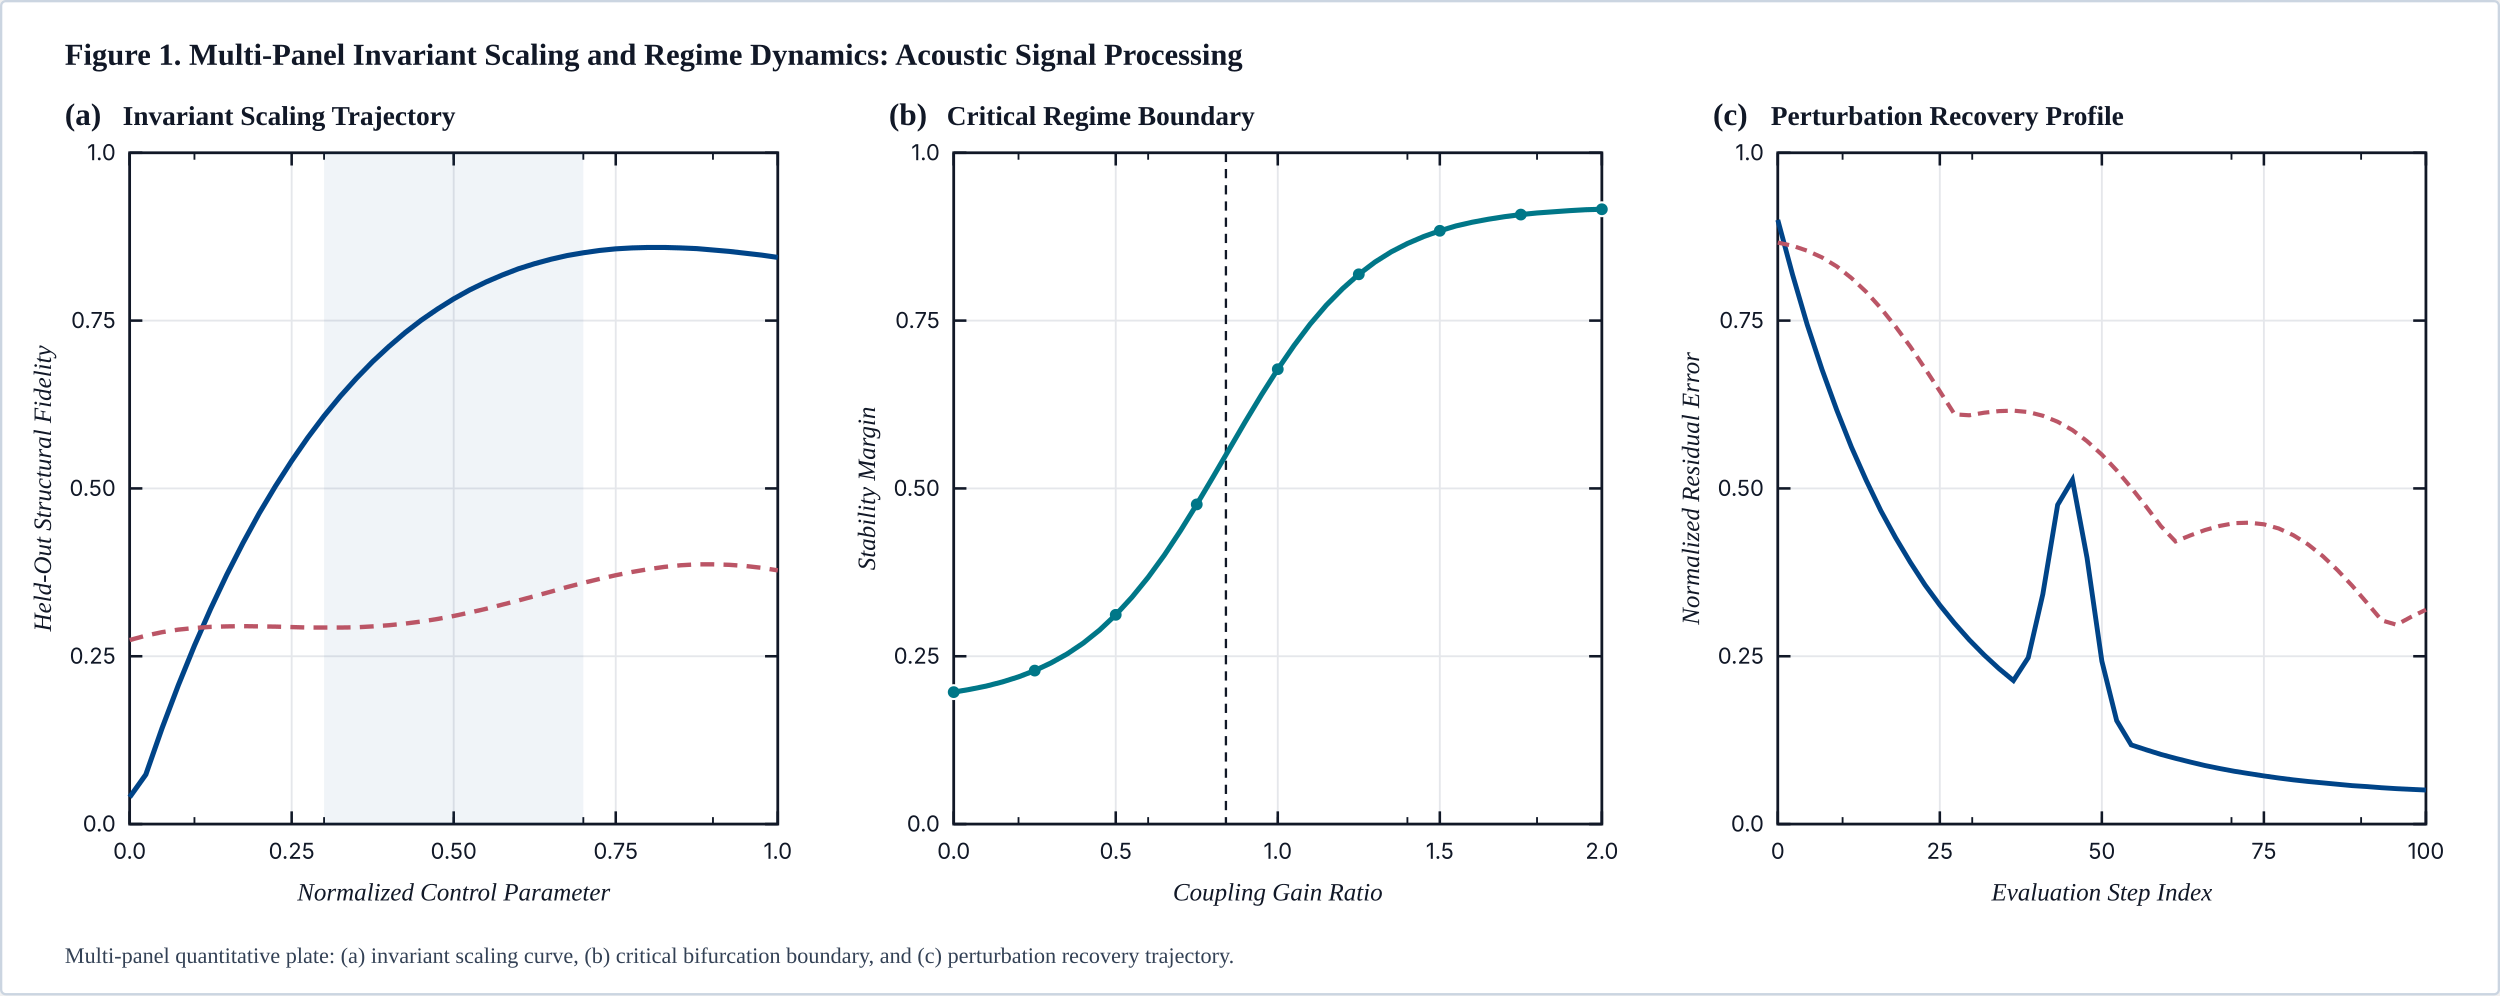
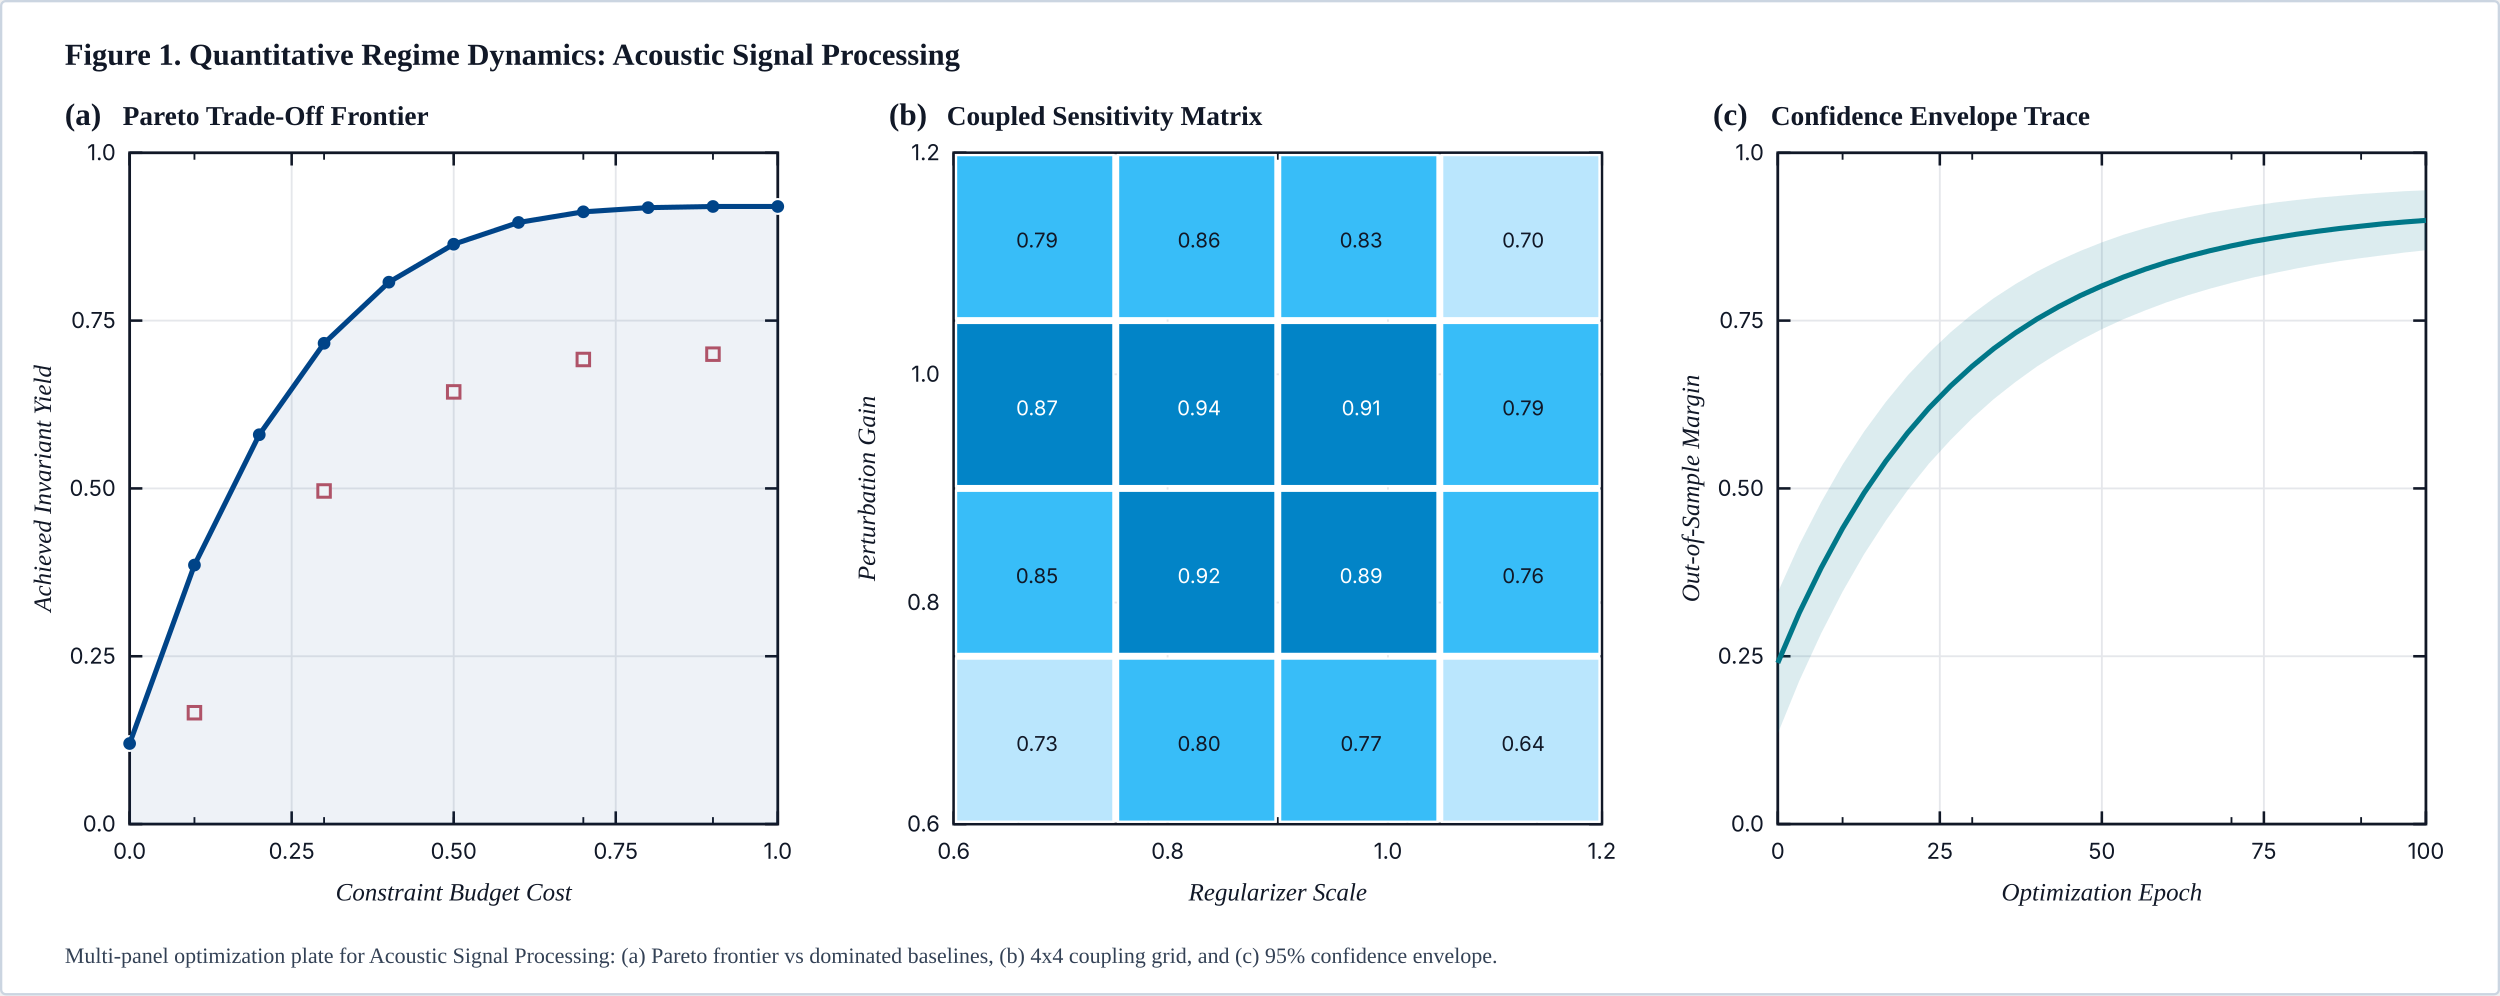
- <svg xmlns="http://www.w3.org/2000/svg" viewBox="0 0 1080 430" width="1080" height="430" role="img" data-figure-style="journal-multipanel">
+ <svg xmlns="http://www.w3.org/2000/svg" viewBox="0 0 1080 430" width="1080" height="430" role="img" data-figure-style="journal-multipanel" data-figure-family="frontier_fam_1">
  <rect x="0.5" y="0.5" width="1079" height="429" rx="2" fill="#ffffff" stroke="#cbd5e1" stroke-width="1" />
-   <text x="28" y="28" fill="#111827" font-family="Georgia, 'Times New Roman', serif" font-size="13.2" font-weight="700">Figure 1. Multi-Panel Invariant Scaling and Regime Dynamics: Acoustic Signal Processing</text>
+   <text x="28" y="28" fill="#111827" font-family="Georgia, 'Times New Roman', serif" font-size="13.2" font-weight="700">Figure 1. Quantitative Regime Dynamics: Acoustic Signal Processing</text>
  <text x="28.0" y="54.0" fill="#111827" font-family="Georgia, 'Times New Roman', serif" font-size="13.5" font-weight="700">(a)</text>
-   <text x="53.0" y="54.0" fill="#111827" font-family="Georgia, 'Times New Roman', serif" font-size="11.8" font-weight="600">Invariant Scaling Trajectory</text>
+   <text x="53.0" y="54.0" fill="#111827" font-family="Georgia, 'Times New Roman', serif" font-size="11.8" font-weight="600">Pareto Trade-Off Frontier</text>
  <line x1="56.0" y1="356.0" x2="336.0" y2="356.0" stroke="#e5e7eb" stroke-width="0.8" />
  <line x1="56.0" y1="283.5" x2="336.0" y2="283.5" stroke="#e5e7eb" stroke-width="0.8" />
  <line x1="56.0" y1="211.0" x2="336.0" y2="211.0" stroke="#e5e7eb" stroke-width="0.8" />
  <line x1="56.0" y1="138.5" x2="336.0" y2="138.5" stroke="#e5e7eb" stroke-width="0.8" />
  <line x1="56.0" y1="66.0" x2="336.0" y2="66.0" stroke="#e5e7eb" stroke-width="0.8" />
  <line x1="56.0" y1="66.0" x2="56.0" y2="356.0" stroke="#e5e7eb" stroke-width="0.8" />
  <line x1="126.0" y1="66.0" x2="126.0" y2="356.0" stroke="#e5e7eb" stroke-width="0.8" />
  <line x1="196.0" y1="66.0" x2="196.0" y2="356.0" stroke="#e5e7eb" stroke-width="0.8" />
  <line x1="266.0" y1="66.0" x2="266.0" y2="356.0" stroke="#e5e7eb" stroke-width="0.8" />
  <line x1="336.0" y1="66.0" x2="336.0" y2="356.0" stroke="#e5e7eb" stroke-width="0.8" />
  <rect x="56.0" y="66.0" width="280.0" height="290.0" fill="none" stroke="#111827" stroke-width="1.2" />
  <line x1="56.0" y1="356.0" x2="56.0" y2="350.5" stroke="#111827" stroke-width="1.1" />
  <line x1="56.0" y1="66.0" x2="56.0" y2="71.5" stroke="#111827" stroke-width="1.1" />
  <text x="56.0" y="371.0" text-anchor="middle" fill="#111827" font-family="Inter, 'Helvetica Neue', Arial, sans-serif" font-size="9.5">0.0</text>
  <line x1="126.0" y1="356.0" x2="126.0" y2="350.5" stroke="#111827" stroke-width="1.1" />
  <line x1="126.0" y1="66.0" x2="126.0" y2="71.5" stroke="#111827" stroke-width="1.1" />
  <text x="126.0" y="371.0" text-anchor="middle" fill="#111827" font-family="Inter, 'Helvetica Neue', Arial, sans-serif" font-size="9.5">0.25</text>
  <line x1="196.0" y1="356.0" x2="196.0" y2="350.5" stroke="#111827" stroke-width="1.1" />
  <line x1="196.0" y1="66.0" x2="196.0" y2="71.5" stroke="#111827" stroke-width="1.1" />
  <text x="196.0" y="371.0" text-anchor="middle" fill="#111827" font-family="Inter, 'Helvetica Neue', Arial, sans-serif" font-size="9.5">0.50</text>
  <line x1="266.0" y1="356.0" x2="266.0" y2="350.5" stroke="#111827" stroke-width="1.1" />
  <line x1="266.0" y1="66.0" x2="266.0" y2="71.5" stroke="#111827" stroke-width="1.1" />
  <text x="266.0" y="371.0" text-anchor="middle" fill="#111827" font-family="Inter, 'Helvetica Neue', Arial, sans-serif" font-size="9.5">0.75</text>
  <line x1="336.0" y1="356.0" x2="336.0" y2="350.5" stroke="#111827" stroke-width="1.1" />
  <line x1="336.0" y1="66.0" x2="336.0" y2="71.5" stroke="#111827" stroke-width="1.1" />
  <text x="336.0" y="371.0" text-anchor="middle" fill="#111827" font-family="Inter, 'Helvetica Neue', Arial, sans-serif" font-size="9.5">1.0</text>
  <line x1="84.0" y1="356.0" x2="84.0" y2="353.0" stroke="#111827" stroke-width="0.8" />
  <line x1="84.0" y1="66.0" x2="84.0" y2="69.0" stroke="#111827" stroke-width="0.8" />
  <line x1="140.0" y1="356.0" x2="140.0" y2="353.0" stroke="#111827" stroke-width="0.8" />
  <line x1="140.0" y1="66.0" x2="140.0" y2="69.0" stroke="#111827" stroke-width="0.8" />
  <line x1="196.0" y1="356.0" x2="196.0" y2="353.0" stroke="#111827" stroke-width="0.8" />
  <line x1="196.0" y1="66.0" x2="196.0" y2="69.0" stroke="#111827" stroke-width="0.8" />
  <line x1="252.0" y1="356.0" x2="252.0" y2="353.0" stroke="#111827" stroke-width="0.8" />
  <line x1="252.0" y1="66.0" x2="252.0" y2="69.0" stroke="#111827" stroke-width="0.8" />
  <line x1="308.0" y1="356.0" x2="308.0" y2="353.0" stroke="#111827" stroke-width="0.8" />
  <line x1="308.0" y1="66.0" x2="308.0" y2="69.0" stroke="#111827" stroke-width="0.8" />
  <line x1="56.0" y1="356.0" x2="61.5" y2="356.0" stroke="#111827" stroke-width="1.1" />
  <line x1="336.0" y1="356.0" x2="330.5" y2="356.0" stroke="#111827" stroke-width="1.1" />
  <text x="50.0" y="359.2" text-anchor="end" fill="#111827" font-family="Inter, 'Helvetica Neue', Arial, sans-serif" font-size="9.5">0.0</text>
  <line x1="56.0" y1="283.5" x2="61.5" y2="283.5" stroke="#111827" stroke-width="1.1" />
  <line x1="336.0" y1="283.5" x2="330.5" y2="283.5" stroke="#111827" stroke-width="1.1" />
  <text x="50.0" y="286.7" text-anchor="end" fill="#111827" font-family="Inter, 'Helvetica Neue', Arial, sans-serif" font-size="9.5">0.25</text>
  <line x1="56.0" y1="211.0" x2="61.5" y2="211.0" stroke="#111827" stroke-width="1.1" />
  <line x1="336.0" y1="211.0" x2="330.5" y2="211.0" stroke="#111827" stroke-width="1.1" />
  <text x="50.0" y="214.2" text-anchor="end" fill="#111827" font-family="Inter, 'Helvetica Neue', Arial, sans-serif" font-size="9.5">0.50</text>
  <line x1="56.0" y1="138.5" x2="61.5" y2="138.5" stroke="#111827" stroke-width="1.1" />
  <line x1="336.0" y1="138.5" x2="330.5" y2="138.5" stroke="#111827" stroke-width="1.1" />
  <text x="50.0" y="141.7" text-anchor="end" fill="#111827" font-family="Inter, 'Helvetica Neue', Arial, sans-serif" font-size="9.5">0.75</text>
  <line x1="56.0" y1="66.0" x2="61.5" y2="66.0" stroke="#111827" stroke-width="1.1" />
  <line x1="336.0" y1="66.0" x2="330.5" y2="66.0" stroke="#111827" stroke-width="1.1" />
  <text x="50.0" y="69.2" text-anchor="end" fill="#111827" font-family="Inter, 'Helvetica Neue', Arial, sans-serif" font-size="9.5">1.0</text>
-   <text x="196.0" y="389.0" text-anchor="middle" fill="#111827" font-family="Georgia, 'Times New Roman', serif" font-size="10.8" font-style="italic">Normalized Control Parameter</text>
-   <text x="22.0" y="211.0" text-anchor="middle" transform="rotate(-90 22.0 211.0)" fill="#111827" font-family="Georgia, 'Times New Roman', serif" font-size="10.8" font-style="italic">Held-Out Structural Fidelity</text>
-   <rect x="140.0" y="66.0" width="112.0" height="290.0" fill="#004488" fill-opacity="0.06" />
-   <path d="M56.0,344.4 L63.0,334.6 L70.0,314.6 L77.0,296.1 L84.0,278.9 L91.0,263.0 L98.0,248.2 L105.0,234.5 L112.0,221.7 L119.0,210.0 L126.0,199.1 L133.0,189.0 L140.0,179.7 L147.0,171.2 L154.0,163.4 L161.0,156.2 L168.0,149.7 L175.0,143.7 L182.0,138.3 L189.0,133.5 L196.0,129.1 L203.0,125.2 L210.0,121.8 L217.0,118.8 L224.0,116.1 L231.0,113.9 L238.0,112.0 L245.0,110.4 L252.0,109.2 L259.0,108.2 L266.0,107.5 L273.0,107.1 L280.0,106.9 L287.0,106.9 L294.0,107.1 L301.0,107.4 L308.0,108.0 L315.0,108.6 L322.0,109.4 L329.0,110.2 L336.0,111.2" fill="none" stroke="#004488" stroke-width="2.2" />
-   <path d="M56.0,276.5 L63.0,274.6 L70.0,273.1 L77.0,272.0 L84.0,271.3 L91.0,270.8 L98.0,270.6 L105.0,270.5 L112.0,270.6 L119.0,270.7 L126.0,270.9 L133.0,271.1 L140.0,271.1 L147.0,271.1 L154.0,271.0 L161.0,270.6 L168.0,270.1 L175.0,269.4 L182.0,268.5 L189.0,267.4 L196.0,266.1 L203.0,264.6 L210.0,263.0 L217.0,261.2 L224.0,259.4 L231.0,257.5 L238.0,255.6 L245.0,253.6 L252.0,251.8 L259.0,250.1 L266.0,248.5 L273.0,247.1 L280.0,245.9 L287.0,244.9 L294.0,244.2 L301.0,243.8 L308.0,243.8 L315.0,244.0 L322.0,244.5 L329.0,245.3 L336.0,246.4" fill="none" stroke="#bb5566" stroke-width="1.9" stroke-dasharray="6 4" />
+   <text x="196.0" y="389.0" text-anchor="middle" fill="#111827" font-family="Georgia, 'Times New Roman', serif" font-size="10.8" font-style="italic">Constraint Budget Cost</text>
+   <text x="22.0" y="211.0" text-anchor="middle" transform="rotate(-90 22.0 211.0)" fill="#111827" font-family="Georgia, 'Times New Roman', serif" font-size="10.8" font-style="italic">Achieved Invariant Yield</text>
+   <circle cx="56.0" cy="321.2" r="3.2" fill="#004488" stroke="#ffffff" stroke-width="0.9" />
+   <circle cx="84.0" cy="244.1" r="3.2" fill="#004488" stroke="#ffffff" stroke-width="0.9" />
+   <rect x="81.3" y="305.2" width="5.4" height="5.4" fill="#ffffff" stroke="#bb5566" stroke-width="1.3" />
+   <circle cx="112.0" cy="187.8" r="3.2" fill="#004488" stroke="#ffffff" stroke-width="0.9" />
+   <circle cx="140.0" cy="148.3" r="3.2" fill="#004488" stroke="#ffffff" stroke-width="0.9" />
+   <rect x="137.3" y="209.4" width="5.4" height="5.4" fill="#ffffff" stroke="#bb5566" stroke-width="1.3" />
+   <circle cx="168.0" cy="121.9" r="3.2" fill="#004488" stroke="#ffffff" stroke-width="0.9" />
+   <circle cx="196.0" cy="105.5" r="3.2" fill="#004488" stroke="#ffffff" stroke-width="0.9" />
+   <rect x="193.3" y="166.6" width="5.4" height="5.4" fill="#ffffff" stroke="#bb5566" stroke-width="1.3" />
+   <circle cx="224.0" cy="96.1" r="3.2" fill="#004488" stroke="#ffffff" stroke-width="0.9" />
+   <circle cx="252.0" cy="91.5" r="3.2" fill="#004488" stroke="#ffffff" stroke-width="0.9" />
+   <rect x="249.3" y="152.6" width="5.4" height="5.4" fill="#ffffff" stroke="#bb5566" stroke-width="1.3" />
+   <circle cx="280.0" cy="89.7" r="3.2" fill="#004488" stroke="#ffffff" stroke-width="0.9" />
+   <circle cx="308.0" cy="89.2" r="3.2" fill="#004488" stroke="#ffffff" stroke-width="0.9" />
+   <rect x="305.3" y="150.3" width="5.4" height="5.4" fill="#ffffff" stroke="#bb5566" stroke-width="1.3" />
+   <circle cx="336.0" cy="89.2" r="3.2" fill="#004488" stroke="#ffffff" stroke-width="0.9" />
+   <polygon points="56.0,356.0 56.0,321.2 84.0,244.1 112.0,187.8 140.0,148.3 168.0,121.9 196.0,105.5 224.0,96.1 252.0,91.5 280.0,89.7 308.0,89.2 336.0,89.2 336.0,356.0" fill="#004488" fill-opacity="0.07" />
+   <path d="M56.0,321.2 L84.0,244.1 L112.0,187.8 L140.0,148.3 L168.0,121.9 L196.0,105.5 L224.0,96.1 L252.0,91.5 L280.0,89.7 L308.0,89.2 L336.0,89.2" fill="none" stroke="#004488" stroke-width="2.2" />
  <text x="384.0" y="54.0" fill="#111827" font-family="Georgia, 'Times New Roman', serif" font-size="13.5" font-weight="700">(b)</text>
-   <text x="409.0" y="54.0" fill="#111827" font-family="Georgia, 'Times New Roman', serif" font-size="11.8" font-weight="600">Critical Regime Boundary</text>
+   <text x="409.0" y="54.0" fill="#111827" font-family="Georgia, 'Times New Roman', serif" font-size="11.8" font-weight="600">Coupled Sensitivity Matrix</text>
  <line x1="412.0" y1="356.0" x2="692.0" y2="356.0" stroke="#e5e7eb" stroke-width="0.8" />
-   <line x1="412.0" y1="283.5" x2="692.0" y2="283.5" stroke="#e5e7eb" stroke-width="0.8" />
-   <line x1="412.0" y1="211.0" x2="692.0" y2="211.0" stroke="#e5e7eb" stroke-width="0.8" />
-   <line x1="412.0" y1="138.5" x2="692.0" y2="138.5" stroke="#e5e7eb" stroke-width="0.8" />
+   <line x1="412.0" y1="260.3" x2="692.0" y2="260.3" stroke="#e5e7eb" stroke-width="0.8" />
+   <line x1="412.0" y1="161.7" x2="692.0" y2="161.7" stroke="#e5e7eb" stroke-width="0.8" />
  <line x1="412.0" y1="66.0" x2="692.0" y2="66.0" stroke="#e5e7eb" stroke-width="0.8" />
  <line x1="412.0" y1="66.0" x2="412.0" y2="356.0" stroke="#e5e7eb" stroke-width="0.8" />
-   <line x1="482.0" y1="66.0" x2="482.0" y2="356.0" stroke="#e5e7eb" stroke-width="0.8" />
-   <line x1="552.0" y1="66.0" x2="552.0" y2="356.0" stroke="#e5e7eb" stroke-width="0.8" />
-   <line x1="622.0" y1="66.0" x2="622.0" y2="356.0" stroke="#e5e7eb" stroke-width="0.8" />
+   <line x1="504.4" y1="66.0" x2="504.4" y2="356.0" stroke="#e5e7eb" stroke-width="0.8" />
+   <line x1="599.6" y1="66.0" x2="599.6" y2="356.0" stroke="#e5e7eb" stroke-width="0.8" />
  <line x1="692.0" y1="66.0" x2="692.0" y2="356.0" stroke="#e5e7eb" stroke-width="0.8" />
  <rect x="412.0" y="66.0" width="280.0" height="290.0" fill="none" stroke="#111827" stroke-width="1.2" />
  <line x1="412.0" y1="356.0" x2="412.0" y2="350.5" stroke="#111827" stroke-width="1.1" />
  <line x1="412.0" y1="66.0" x2="412.0" y2="71.5" stroke="#111827" stroke-width="1.1" />
-   <text x="412.0" y="371.0" text-anchor="middle" fill="#111827" font-family="Inter, 'Helvetica Neue', Arial, sans-serif" font-size="9.5">0.0</text>
-   <line x1="482.0" y1="356.0" x2="482.0" y2="350.5" stroke="#111827" stroke-width="1.1" />
-   <line x1="482.0" y1="66.0" x2="482.0" y2="71.5" stroke="#111827" stroke-width="1.1" />
-   <text x="482.0" y="371.0" text-anchor="middle" fill="#111827" font-family="Inter, 'Helvetica Neue', Arial, sans-serif" font-size="9.5">0.5</text>
-   <line x1="552.0" y1="356.0" x2="552.0" y2="350.5" stroke="#111827" stroke-width="1.1" />
-   <line x1="552.0" y1="66.0" x2="552.0" y2="71.5" stroke="#111827" stroke-width="1.1" />
-   <text x="552.0" y="371.0" text-anchor="middle" fill="#111827" font-family="Inter, 'Helvetica Neue', Arial, sans-serif" font-size="9.5">1.0</text>
-   <line x1="622.0" y1="356.0" x2="622.0" y2="350.5" stroke="#111827" stroke-width="1.1" />
-   <line x1="622.0" y1="66.0" x2="622.0" y2="71.5" stroke="#111827" stroke-width="1.1" />
-   <text x="622.0" y="371.0" text-anchor="middle" fill="#111827" font-family="Inter, 'Helvetica Neue', Arial, sans-serif" font-size="9.5">1.5</text>
+   <text x="412.0" y="371.0" text-anchor="middle" fill="#111827" font-family="Inter, 'Helvetica Neue', Arial, sans-serif" font-size="9.5">0.6</text>
+   <line x1="504.4" y1="356.0" x2="504.4" y2="350.5" stroke="#111827" stroke-width="1.1" />
+   <line x1="504.4" y1="66.0" x2="504.4" y2="71.5" stroke="#111827" stroke-width="1.1" />
+   <text x="504.4" y="371.0" text-anchor="middle" fill="#111827" font-family="Inter, 'Helvetica Neue', Arial, sans-serif" font-size="9.5">0.8</text>
+   <line x1="599.6" y1="356.0" x2="599.6" y2="350.5" stroke="#111827" stroke-width="1.1" />
+   <line x1="599.6" y1="66.0" x2="599.6" y2="71.5" stroke="#111827" stroke-width="1.1" />
+   <text x="599.6" y="371.0" text-anchor="middle" fill="#111827" font-family="Inter, 'Helvetica Neue', Arial, sans-serif" font-size="9.5">1.0</text>
  <line x1="692.0" y1="356.0" x2="692.0" y2="350.5" stroke="#111827" stroke-width="1.1" />
  <line x1="692.0" y1="66.0" x2="692.0" y2="71.5" stroke="#111827" stroke-width="1.1" />
-   <text x="692.0" y="371.0" text-anchor="middle" fill="#111827" font-family="Inter, 'Helvetica Neue', Arial, sans-serif" font-size="9.5">2.0</text>
+   <text x="692.0" y="371.0" text-anchor="middle" fill="#111827" font-family="Inter, 'Helvetica Neue', Arial, sans-serif" font-size="9.5">1.2</text>
  <line x1="440.0" y1="356.0" x2="440.0" y2="353.0" stroke="#111827" stroke-width="0.8" />
  <line x1="440.0" y1="66.0" x2="440.0" y2="69.0" stroke="#111827" stroke-width="0.8" />
  <line x1="496.0" y1="356.0" x2="496.0" y2="353.0" stroke="#111827" stroke-width="0.8" />
  <line x1="496.0" y1="66.0" x2="496.0" y2="69.0" stroke="#111827" stroke-width="0.8" />
  <line x1="552.0" y1="356.0" x2="552.0" y2="353.0" stroke="#111827" stroke-width="0.8" />
  <line x1="552.0" y1="66.0" x2="552.0" y2="69.0" stroke="#111827" stroke-width="0.8" />
  <line x1="608.0" y1="356.0" x2="608.0" y2="353.0" stroke="#111827" stroke-width="0.8" />
  <line x1="608.0" y1="66.0" x2="608.0" y2="69.0" stroke="#111827" stroke-width="0.8" />
  <line x1="664.0" y1="356.0" x2="664.0" y2="353.0" stroke="#111827" stroke-width="0.8" />
  <line x1="664.0" y1="66.0" x2="664.0" y2="69.0" stroke="#111827" stroke-width="0.8" />
  <line x1="412.0" y1="356.0" x2="417.5" y2="356.0" stroke="#111827" stroke-width="1.1" />
  <line x1="692.0" y1="356.0" x2="686.5" y2="356.0" stroke="#111827" stroke-width="1.1" />
-   <text x="406.0" y="359.2" text-anchor="end" fill="#111827" font-family="Inter, 'Helvetica Neue', Arial, sans-serif" font-size="9.5">0.0</text>
-   <line x1="412.0" y1="283.5" x2="417.5" y2="283.5" stroke="#111827" stroke-width="1.1" />
-   <line x1="692.0" y1="283.5" x2="686.5" y2="283.5" stroke="#111827" stroke-width="1.1" />
-   <text x="406.0" y="286.7" text-anchor="end" fill="#111827" font-family="Inter, 'Helvetica Neue', Arial, sans-serif" font-size="9.5">0.25</text>
-   <line x1="412.0" y1="211.0" x2="417.5" y2="211.0" stroke="#111827" stroke-width="1.1" />
-   <line x1="692.0" y1="211.0" x2="686.5" y2="211.0" stroke="#111827" stroke-width="1.1" />
-   <text x="406.0" y="214.2" text-anchor="end" fill="#111827" font-family="Inter, 'Helvetica Neue', Arial, sans-serif" font-size="9.5">0.50</text>
-   <line x1="412.0" y1="138.5" x2="417.5" y2="138.5" stroke="#111827" stroke-width="1.1" />
-   <line x1="692.0" y1="138.5" x2="686.5" y2="138.5" stroke="#111827" stroke-width="1.1" />
-   <text x="406.0" y="141.7" text-anchor="end" fill="#111827" font-family="Inter, 'Helvetica Neue', Arial, sans-serif" font-size="9.5">0.75</text>
+   <text x="406.0" y="359.2" text-anchor="end" fill="#111827" font-family="Inter, 'Helvetica Neue', Arial, sans-serif" font-size="9.5">0.6</text>
+   <line x1="412.0" y1="260.3" x2="417.5" y2="260.3" stroke="#111827" stroke-width="1.1" />
+   <line x1="692.0" y1="260.3" x2="686.5" y2="260.3" stroke="#111827" stroke-width="1.1" />
+   <text x="406.0" y="263.5" text-anchor="end" fill="#111827" font-family="Inter, 'Helvetica Neue', Arial, sans-serif" font-size="9.5">0.8</text>
+   <line x1="412.0" y1="161.7" x2="417.5" y2="161.7" stroke="#111827" stroke-width="1.1" />
+   <line x1="692.0" y1="161.7" x2="686.5" y2="161.7" stroke="#111827" stroke-width="1.1" />
+   <text x="406.0" y="164.9" text-anchor="end" fill="#111827" font-family="Inter, 'Helvetica Neue', Arial, sans-serif" font-size="9.5">1.0</text>
  <line x1="412.0" y1="66.0" x2="417.5" y2="66.0" stroke="#111827" stroke-width="1.1" />
  <line x1="692.0" y1="66.0" x2="686.5" y2="66.0" stroke="#111827" stroke-width="1.1" />
-   <text x="406.0" y="69.2" text-anchor="end" fill="#111827" font-family="Inter, 'Helvetica Neue', Arial, sans-serif" font-size="9.5">1.0</text>
-   <text x="552.0" y="389.0" text-anchor="middle" fill="#111827" font-family="Georgia, 'Times New Roman', serif" font-size="10.8" font-style="italic">Coupling Gain Ratio</text>
-   <text x="378.0" y="211.0" text-anchor="middle" transform="rotate(-90 378.0 211.0)" fill="#111827" font-family="Georgia, 'Times New Roman', serif" font-size="10.8" font-style="italic">Stability Margin</text>
-   <circle cx="412.0" cy="299.0" r="3.0" fill="#007788" stroke="#ffffff" stroke-width="0.9" />
-   <circle cx="447.0" cy="289.7" r="3.0" fill="#007788" stroke="#ffffff" stroke-width="0.9" />
-   <circle cx="482.0" cy="265.6" r="3.0" fill="#007788" stroke="#ffffff" stroke-width="0.9" />
-   <circle cx="517.0" cy="217.9" r="3.0" fill="#007788" stroke="#ffffff" stroke-width="0.9" />
-   <circle cx="552.0" cy="159.5" r="3.0" fill="#007788" stroke="#ffffff" stroke-width="0.9" />
-   <circle cx="587.0" cy="118.5" r="3.0" fill="#007788" stroke="#ffffff" stroke-width="0.9" />
-   <circle cx="622.0" cy="99.7" r="3.0" fill="#007788" stroke="#ffffff" stroke-width="0.9" />
-   <circle cx="657.0" cy="92.7" r="3.0" fill="#007788" stroke="#ffffff" stroke-width="0.9" />
-   <circle cx="692.0" cy="90.4" r="3.0" fill="#007788" stroke="#ffffff" stroke-width="0.9" />
-   <line x1="529.6" y1="66.0" x2="529.6" y2="356.0" stroke="#111827" stroke-width="1.0" stroke-dasharray="4 3" />
-   <path d="M412.0,299.0 L419.0,297.8 L426.0,296.4 L433.0,294.6 L440.0,292.4 L447.0,289.7 L454.0,286.4 L461.0,282.5 L468.0,277.8 L475.0,272.2 L482.0,265.6 L489.0,258.0 L496.0,249.4 L503.0,239.8 L510.0,229.2 L517.0,217.9 L524.0,206.1 L531.0,194.1 L538.0,182.1 L545.0,170.5 L552.0,159.5 L559.0,149.3 L566.0,140.0 L573.0,131.8 L580.0,124.7 L587.0,118.5 L594.0,113.2 L601.0,108.8 L608.0,105.2 L615.0,102.2 L622.0,99.7 L629.0,97.6 L636.0,96.0 L643.0,94.7 L650.0,93.6 L657.0,92.7 L664.0,92.0 L671.0,91.5 L678.0,91.0 L685.0,90.6 L692.0,90.4" fill="none" stroke="#007788" stroke-width="2.2" />
+   <text x="406.0" y="69.2" text-anchor="end" fill="#111827" font-family="Inter, 'Helvetica Neue', Arial, sans-serif" font-size="9.5">1.2</text>
+   <text x="552.0" y="389.0" text-anchor="middle" fill="#111827" font-family="Georgia, 'Times New Roman', serif" font-size="10.8" font-style="italic">Regularizer Scale</text>
+   <text x="378.0" y="211.0" text-anchor="middle" transform="rotate(-90 378.0 211.0)" fill="#111827" font-family="Georgia, 'Times New Roman', serif" font-size="10.8" font-style="italic">Perturbation Gain</text>
+   <rect x="413.0" y="284.5" width="68.0" height="70.5" fill="#bae6fd" stroke="#ffffff" stroke-width="1" />
+   <text x="448.0" y="324.4" text-anchor="middle" fill="#111827" font-family="Inter, 'Helvetica Neue', Arial, sans-serif" font-size="8.8">0.73</text>
+   <rect x="483.0" y="284.5" width="68.0" height="70.5" fill="#38bdf8" stroke="#ffffff" stroke-width="1" />
+   <text x="518.0" y="324.4" text-anchor="middle" fill="#111827" font-family="Inter, 'Helvetica Neue', Arial, sans-serif" font-size="8.8">0.80</text>
+   <rect x="553.0" y="284.5" width="68.0" height="70.5" fill="#38bdf8" stroke="#ffffff" stroke-width="1" />
+   <text x="588.0" y="324.4" text-anchor="middle" fill="#111827" font-family="Inter, 'Helvetica Neue', Arial, sans-serif" font-size="8.8">0.77</text>
+   <rect x="623.0" y="284.5" width="68.0" height="70.5" fill="#bae6fd" stroke="#ffffff" stroke-width="1" />
+   <text x="658.0" y="324.4" text-anchor="middle" fill="#111827" font-family="Inter, 'Helvetica Neue', Arial, sans-serif" font-size="8.8">0.64</text>
+   <rect x="413.0" y="212.0" width="68.0" height="70.5" fill="#38bdf8" stroke="#ffffff" stroke-width="1" />
+   <text x="448.0" y="251.9" text-anchor="middle" fill="#111827" font-family="Inter, 'Helvetica Neue', Arial, sans-serif" font-size="8.8">0.85</text>
+   <rect x="483.0" y="212.0" width="68.0" height="70.5" fill="#0284c7" stroke="#ffffff" stroke-width="1" />
+   <text x="518.0" y="251.9" text-anchor="middle" fill="#ffffff" font-family="Inter, 'Helvetica Neue', Arial, sans-serif" font-size="8.8">0.92</text>
+   <rect x="553.0" y="212.0" width="68.0" height="70.5" fill="#0284c7" stroke="#ffffff" stroke-width="1" />
+   <text x="588.0" y="251.9" text-anchor="middle" fill="#ffffff" font-family="Inter, 'Helvetica Neue', Arial, sans-serif" font-size="8.8">0.89</text>
+   <rect x="623.0" y="212.0" width="68.0" height="70.5" fill="#38bdf8" stroke="#ffffff" stroke-width="1" />
+   <text x="658.0" y="251.9" text-anchor="middle" fill="#111827" font-family="Inter, 'Helvetica Neue', Arial, sans-serif" font-size="8.8">0.76</text>
+   <rect x="413.0" y="139.5" width="68.0" height="70.5" fill="#0284c7" stroke="#ffffff" stroke-width="1" />
+   <text x="448.0" y="179.4" text-anchor="middle" fill="#ffffff" font-family="Inter, 'Helvetica Neue', Arial, sans-serif" font-size="8.8">0.87</text>
+   <rect x="483.0" y="139.5" width="68.0" height="70.5" fill="#0284c7" stroke="#ffffff" stroke-width="1" />
+   <text x="518.0" y="179.4" text-anchor="middle" fill="#ffffff" font-family="Inter, 'Helvetica Neue', Arial, sans-serif" font-size="8.8">0.94</text>
+   <rect x="553.0" y="139.5" width="68.0" height="70.5" fill="#0284c7" stroke="#ffffff" stroke-width="1" />
+   <text x="588.0" y="179.4" text-anchor="middle" fill="#ffffff" font-family="Inter, 'Helvetica Neue', Arial, sans-serif" font-size="8.8">0.91</text>
+   <rect x="623.0" y="139.5" width="68.0" height="70.5" fill="#38bdf8" stroke="#ffffff" stroke-width="1" />
+   <text x="658.0" y="179.4" text-anchor="middle" fill="#111827" font-family="Inter, 'Helvetica Neue', Arial, sans-serif" font-size="8.8">0.79</text>
+   <rect x="413.0" y="67.0" width="68.0" height="70.5" fill="#38bdf8" stroke="#ffffff" stroke-width="1" />
+   <text x="448.0" y="106.9" text-anchor="middle" fill="#111827" font-family="Inter, 'Helvetica Neue', Arial, sans-serif" font-size="8.8">0.79</text>
+   <rect x="483.0" y="67.0" width="68.0" height="70.5" fill="#38bdf8" stroke="#ffffff" stroke-width="1" />
+   <text x="518.0" y="106.9" text-anchor="middle" fill="#111827" font-family="Inter, 'Helvetica Neue', Arial, sans-serif" font-size="8.8">0.86</text>
+   <rect x="553.0" y="67.0" width="68.0" height="70.5" fill="#38bdf8" stroke="#ffffff" stroke-width="1" />
+   <text x="588.0" y="106.9" text-anchor="middle" fill="#111827" font-family="Inter, 'Helvetica Neue', Arial, sans-serif" font-size="8.8">0.83</text>
+   <rect x="623.0" y="67.0" width="68.0" height="70.5" fill="#bae6fd" stroke="#ffffff" stroke-width="1" />
+   <text x="658.0" y="106.9" text-anchor="middle" fill="#111827" font-family="Inter, 'Helvetica Neue', Arial, sans-serif" font-size="8.8">0.70</text>
  <text x="740.0" y="54.0" fill="#111827" font-family="Georgia, 'Times New Roman', serif" font-size="13.5" font-weight="700">(c)</text>
-   <text x="765.0" y="54.0" fill="#111827" font-family="Georgia, 'Times New Roman', serif" font-size="11.8" font-weight="600">Perturbation Recovery Profile</text>
+   <text x="765.0" y="54.0" fill="#111827" font-family="Georgia, 'Times New Roman', serif" font-size="11.8" font-weight="600">Confidence Envelope Trace</text>
  <line x1="768.0" y1="356.0" x2="1048.0" y2="356.0" stroke="#e5e7eb" stroke-width="0.8" />
  <line x1="768.0" y1="283.5" x2="1048.0" y2="283.5" stroke="#e5e7eb" stroke-width="0.8" />
  <line x1="768.0" y1="211.0" x2="1048.0" y2="211.0" stroke="#e5e7eb" stroke-width="0.8" />
  <line x1="768.0" y1="138.5" x2="1048.0" y2="138.5" stroke="#e5e7eb" stroke-width="0.8" />
  <line x1="768.0" y1="66.0" x2="1048.0" y2="66.0" stroke="#e5e7eb" stroke-width="0.8" />
  <line x1="768.0" y1="66.0" x2="768.0" y2="356.0" stroke="#e5e7eb" stroke-width="0.8" />
  <line x1="838.0" y1="66.0" x2="838.0" y2="356.0" stroke="#e5e7eb" stroke-width="0.8" />
  <line x1="908.0" y1="66.0" x2="908.0" y2="356.0" stroke="#e5e7eb" stroke-width="0.8" />
  <line x1="978.0" y1="66.0" x2="978.0" y2="356.0" stroke="#e5e7eb" stroke-width="0.8" />
  <line x1="1048.0" y1="66.0" x2="1048.0" y2="356.0" stroke="#e5e7eb" stroke-width="0.8" />
  <rect x="768.0" y="66.0" width="280.0" height="290.0" fill="none" stroke="#111827" stroke-width="1.2" />
  <line x1="768.0" y1="356.0" x2="768.0" y2="350.5" stroke="#111827" stroke-width="1.1" />
  <line x1="768.0" y1="66.0" x2="768.0" y2="71.5" stroke="#111827" stroke-width="1.1" />
  <text x="768.0" y="371.0" text-anchor="middle" fill="#111827" font-family="Inter, 'Helvetica Neue', Arial, sans-serif" font-size="9.5">0</text>
  <line x1="838.0" y1="356.0" x2="838.0" y2="350.5" stroke="#111827" stroke-width="1.1" />
  <line x1="838.0" y1="66.0" x2="838.0" y2="71.5" stroke="#111827" stroke-width="1.1" />
  <text x="838.0" y="371.0" text-anchor="middle" fill="#111827" font-family="Inter, 'Helvetica Neue', Arial, sans-serif" font-size="9.5">25</text>
  <line x1="908.0" y1="356.0" x2="908.0" y2="350.5" stroke="#111827" stroke-width="1.1" />
  <line x1="908.0" y1="66.0" x2="908.0" y2="71.5" stroke="#111827" stroke-width="1.1" />
  <text x="908.0" y="371.0" text-anchor="middle" fill="#111827" font-family="Inter, 'Helvetica Neue', Arial, sans-serif" font-size="9.5">50</text>
  <line x1="978.0" y1="356.0" x2="978.0" y2="350.5" stroke="#111827" stroke-width="1.1" />
  <line x1="978.0" y1="66.0" x2="978.0" y2="71.5" stroke="#111827" stroke-width="1.1" />
  <text x="978.0" y="371.0" text-anchor="middle" fill="#111827" font-family="Inter, 'Helvetica Neue', Arial, sans-serif" font-size="9.5">75</text>
  <line x1="1048.0" y1="356.0" x2="1048.0" y2="350.5" stroke="#111827" stroke-width="1.1" />
  <line x1="1048.0" y1="66.0" x2="1048.0" y2="71.5" stroke="#111827" stroke-width="1.1" />
  <text x="1048.0" y="371.0" text-anchor="middle" fill="#111827" font-family="Inter, 'Helvetica Neue', Arial, sans-serif" font-size="9.5">100</text>
  <line x1="796.0" y1="356.0" x2="796.0" y2="353.0" stroke="#111827" stroke-width="0.8" />
  <line x1="796.0" y1="66.0" x2="796.0" y2="69.0" stroke="#111827" stroke-width="0.8" />
  <line x1="852.0" y1="356.0" x2="852.0" y2="353.0" stroke="#111827" stroke-width="0.8" />
  <line x1="852.0" y1="66.0" x2="852.0" y2="69.0" stroke="#111827" stroke-width="0.8" />
  <line x1="908.0" y1="356.0" x2="908.0" y2="353.0" stroke="#111827" stroke-width="0.8" />
  <line x1="908.0" y1="66.0" x2="908.0" y2="69.0" stroke="#111827" stroke-width="0.8" />
  <line x1="964.0" y1="356.0" x2="964.0" y2="353.0" stroke="#111827" stroke-width="0.8" />
  <line x1="964.0" y1="66.0" x2="964.0" y2="69.0" stroke="#111827" stroke-width="0.8" />
  <line x1="1020.0" y1="356.0" x2="1020.0" y2="353.0" stroke="#111827" stroke-width="0.8" />
  <line x1="1020.0" y1="66.0" x2="1020.0" y2="69.0" stroke="#111827" stroke-width="0.8" />
  <line x1="768.0" y1="356.0" x2="773.5" y2="356.0" stroke="#111827" stroke-width="1.1" />
  <line x1="1048.0" y1="356.0" x2="1042.5" y2="356.0" stroke="#111827" stroke-width="1.1" />
  <text x="762.0" y="359.2" text-anchor="end" fill="#111827" font-family="Inter, 'Helvetica Neue', Arial, sans-serif" font-size="9.5">0.0</text>
  <line x1="768.0" y1="283.5" x2="773.5" y2="283.5" stroke="#111827" stroke-width="1.1" />
  <line x1="1048.0" y1="283.5" x2="1042.5" y2="283.5" stroke="#111827" stroke-width="1.1" />
  <text x="762.0" y="286.7" text-anchor="end" fill="#111827" font-family="Inter, 'Helvetica Neue', Arial, sans-serif" font-size="9.5">0.25</text>
  <line x1="768.0" y1="211.0" x2="773.5" y2="211.0" stroke="#111827" stroke-width="1.1" />
  <line x1="1048.0" y1="211.0" x2="1042.5" y2="211.0" stroke="#111827" stroke-width="1.1" />
  <text x="762.0" y="214.2" text-anchor="end" fill="#111827" font-family="Inter, 'Helvetica Neue', Arial, sans-serif" font-size="9.5">0.50</text>
  <line x1="768.0" y1="138.5" x2="773.5" y2="138.5" stroke="#111827" stroke-width="1.1" />
  <line x1="1048.0" y1="138.5" x2="1042.5" y2="138.5" stroke="#111827" stroke-width="1.1" />
  <text x="762.0" y="141.7" text-anchor="end" fill="#111827" font-family="Inter, 'Helvetica Neue', Arial, sans-serif" font-size="9.5">0.75</text>
  <line x1="768.0" y1="66.0" x2="773.5" y2="66.0" stroke="#111827" stroke-width="1.1" />
  <line x1="1048.0" y1="66.0" x2="1042.5" y2="66.0" stroke="#111827" stroke-width="1.1" />
  <text x="762.0" y="69.2" text-anchor="end" fill="#111827" font-family="Inter, 'Helvetica Neue', Arial, sans-serif" font-size="9.5">1.0</text>
-   <text x="908.0" y="389.0" text-anchor="middle" fill="#111827" font-family="Georgia, 'Times New Roman', serif" font-size="10.8" font-style="italic">Evaluation Step Index</text>
-   <text x="734.0" y="211.0" text-anchor="middle" transform="rotate(-90 734.0 211.0)" fill="#111827" font-family="Georgia, 'Times New Roman', serif" font-size="10.8" font-style="italic">Normalized Residual Error</text>
-   <path d="M768.0,95.0 L774.4,118.7 L780.7,140.2 L787.1,159.6 L793.5,177.2 L799.8,193.1 L806.2,207.5 L812.5,220.6 L818.9,232.3 L825.3,243.0 L831.6,252.7 L838.0,261.4 L844.4,269.3 L850.7,276.4 L857.1,282.9 L863.5,288.8 L869.8,294.0 L876.2,284.1 L882.5,256.7 L888.9,218.1 L895.3,207.3 L901.6,241.0 L908.0,285.6 L914.4,311.3 L920.7,321.8 L927.1,323.9 L933.5,325.9 L939.8,327.6 L946.2,329.2 L952.5,330.7 L958.9,332.0 L965.3,333.2 L971.6,334.2 L978.0,335.2 L984.4,336.1 L990.7,336.9 L997.1,337.6 L1003.5,338.2 L1009.8,338.8 L1016.2,339.4 L1022.5,339.8 L1028.9,340.3 L1035.3,340.7 L1041.6,341.0 L1048.0,341.3" fill="none" stroke="#004488" stroke-width="2.1" />
-   <path d="M768.0,104.8 L774.4,106.2 L780.7,108.3 L787.1,111.2 L793.5,115.1 L799.8,120.1 L806.2,126.1 L812.5,133.1 L818.9,141.1 L825.3,149.8 L831.6,159.2 L838.0,169.0 L844.4,179.0 L850.7,179.4 L857.1,178.3 L863.5,177.6 L869.8,177.4 L876.2,178.0 L882.5,179.6 L888.9,182.2 L895.3,185.8 L901.6,190.6 L908.0,196.4 L914.4,203.2 L920.7,210.7 L927.1,218.8 L933.5,227.3 L939.8,233.9 L946.2,231.3 L952.5,229.0 L958.9,227.2 L965.3,226.0 L971.6,225.8 L978.0,226.5 L984.4,228.3 L990.7,231.2 L997.1,235.2 L1003.5,240.3 L1009.8,246.3 L1016.2,253.1 L1022.5,260.4 L1028.9,268.0 L1035.3,269.9 L1041.6,266.5 L1048.0,263.4" fill="none" stroke="#bb5566" stroke-width="1.8" stroke-dasharray="5 3" />
-   <text x="28" y="416" fill="#334155" font-family="Georgia, 'Times New Roman', serif" font-size="9.6">Multi-panel quantitative plate: (a) invariant scaling curve, (b) critical bifurcation boundary, and (c) perturbation recovery trajectory.</text>
+   <text x="908.0" y="389.0" text-anchor="middle" fill="#111827" font-family="Georgia, 'Times New Roman', serif" font-size="10.8" font-style="italic">Optimization Epoch</text>
+   <text x="734.0" y="211.0" text-anchor="middle" transform="rotate(-90 734.0 211.0)" fill="#111827" font-family="Georgia, 'Times New Roman', serif" font-size="10.8" font-style="italic">Out-of-Sample Margin</text>
+   <polygon points="768.0,255.9 777.3,235.3 786.7,217.0 796.0,200.7 805.3,186.4 814.7,173.6 824.0,162.3 833.3,152.4 842.7,143.5 852.0,135.7 861.3,128.8 870.7,122.7 880.0,117.3 889.3,112.6 898.7,108.4 908.0,104.7 917.3,101.4 926.7,98.6 936.0,96.1 945.3,93.9 954.7,91.9 964.0,90.3 973.3,88.8 982.7,87.5 992.0,86.4 1001.3,85.4 1010.7,84.6 1020.0,83.8 1029.3,83.2 1038.7,82.6 1048.0,82.2 1048.0,108.1 1038.7,109.1 1029.3,110.3 1020.0,111.5 1010.7,112.8 1001.3,114.3 992.0,116.0 982.7,117.9 973.3,119.9 964.0,122.2 954.7,124.7 945.3,127.5 936.0,130.6 926.7,134.1 917.3,137.9 908.0,142.2 898.7,147.0 889.3,152.4 880.0,158.3 870.7,165.0 861.3,172.4 852.0,180.7 842.7,190.0 833.3,200.3 824.0,211.9 814.7,224.9 805.3,239.4 796.0,255.6 786.7,273.7 777.3,294.1 768.0,316.9" fill="#007788" fill-opacity="0.14" />
+   <path d="M768.0,286.4 L777.3,264.7 L786.7,245.4 L796.0,228.2 L805.3,212.9 L814.7,199.2 L824.0,187.1 L833.3,176.3 L842.7,166.7 L852.0,158.2 L861.3,150.6 L870.7,143.8 L880.0,137.8 L889.3,132.5 L898.7,127.7 L908.0,123.5 L917.3,119.7 L926.7,116.3 L936.0,113.3 L945.3,110.7 L954.7,108.3 L964.0,106.2 L973.3,104.3 L982.7,102.7 L992.0,101.2 L1001.3,99.9 L1010.7,98.7 L1020.0,97.7 L1029.3,96.7 L1038.7,95.9 L1048.0,95.2" fill="none" stroke="#007788" stroke-width="2.2" />
+   <text x="28" y="416" fill="#334155" font-family="Georgia, 'Times New Roman', serif" font-size="9.5">Multi-panel optimization plate for Acoustic Signal Processing: (a) Pareto frontier vs dominated baselines, (b) 4x4 coupling grid, and (c) 95% confidence envelope.</text>
</svg>
